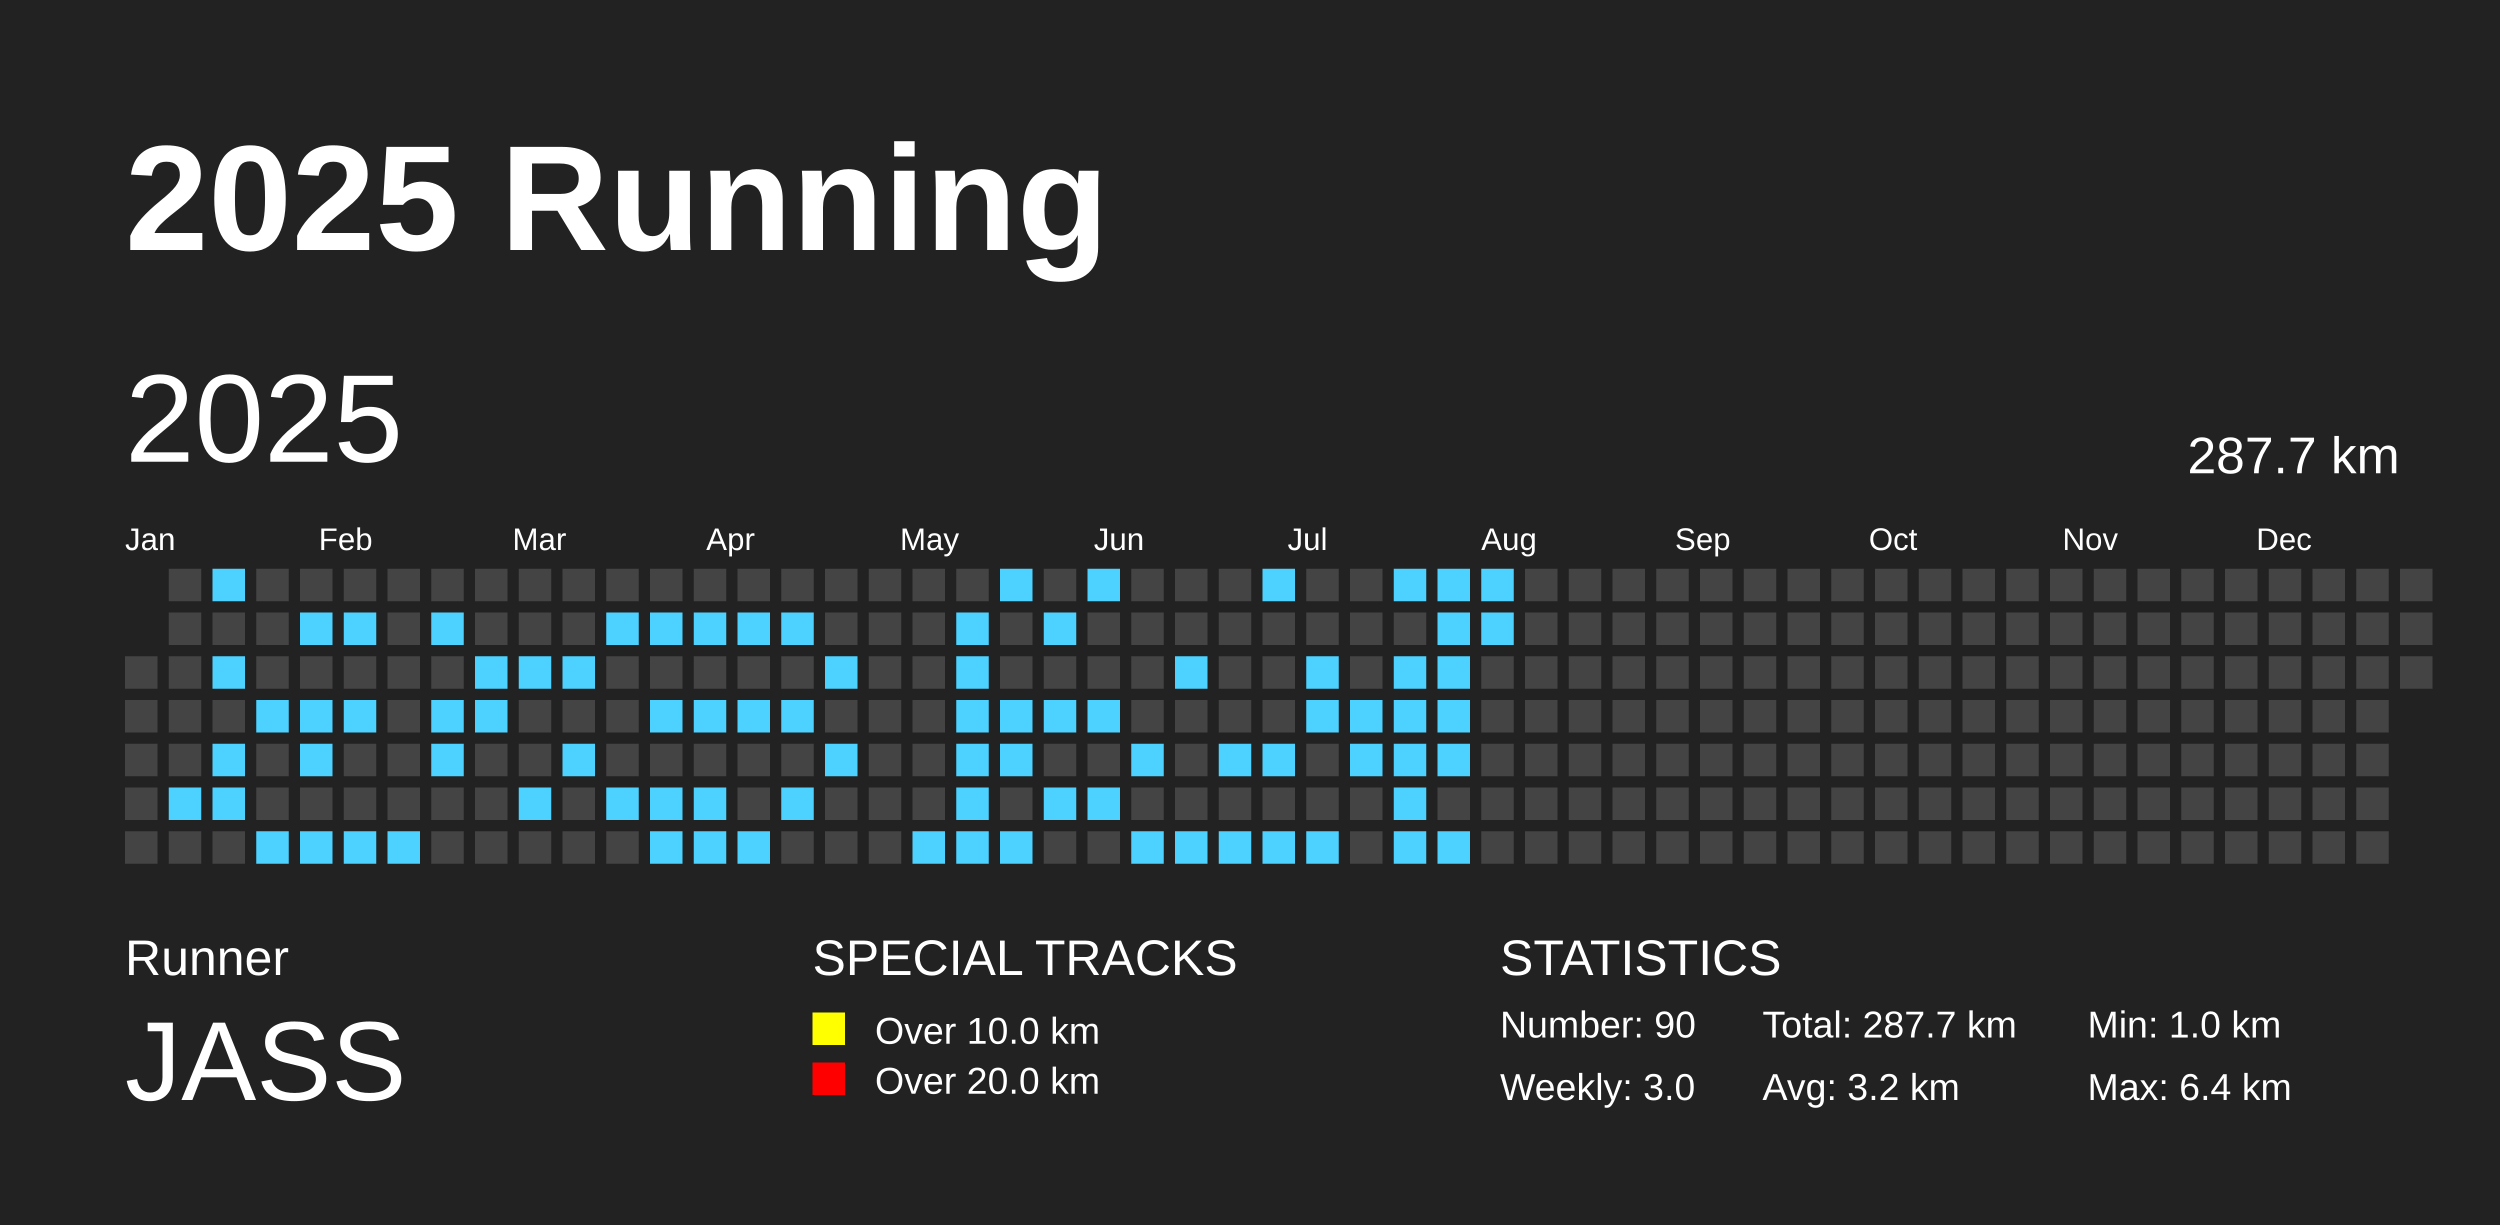
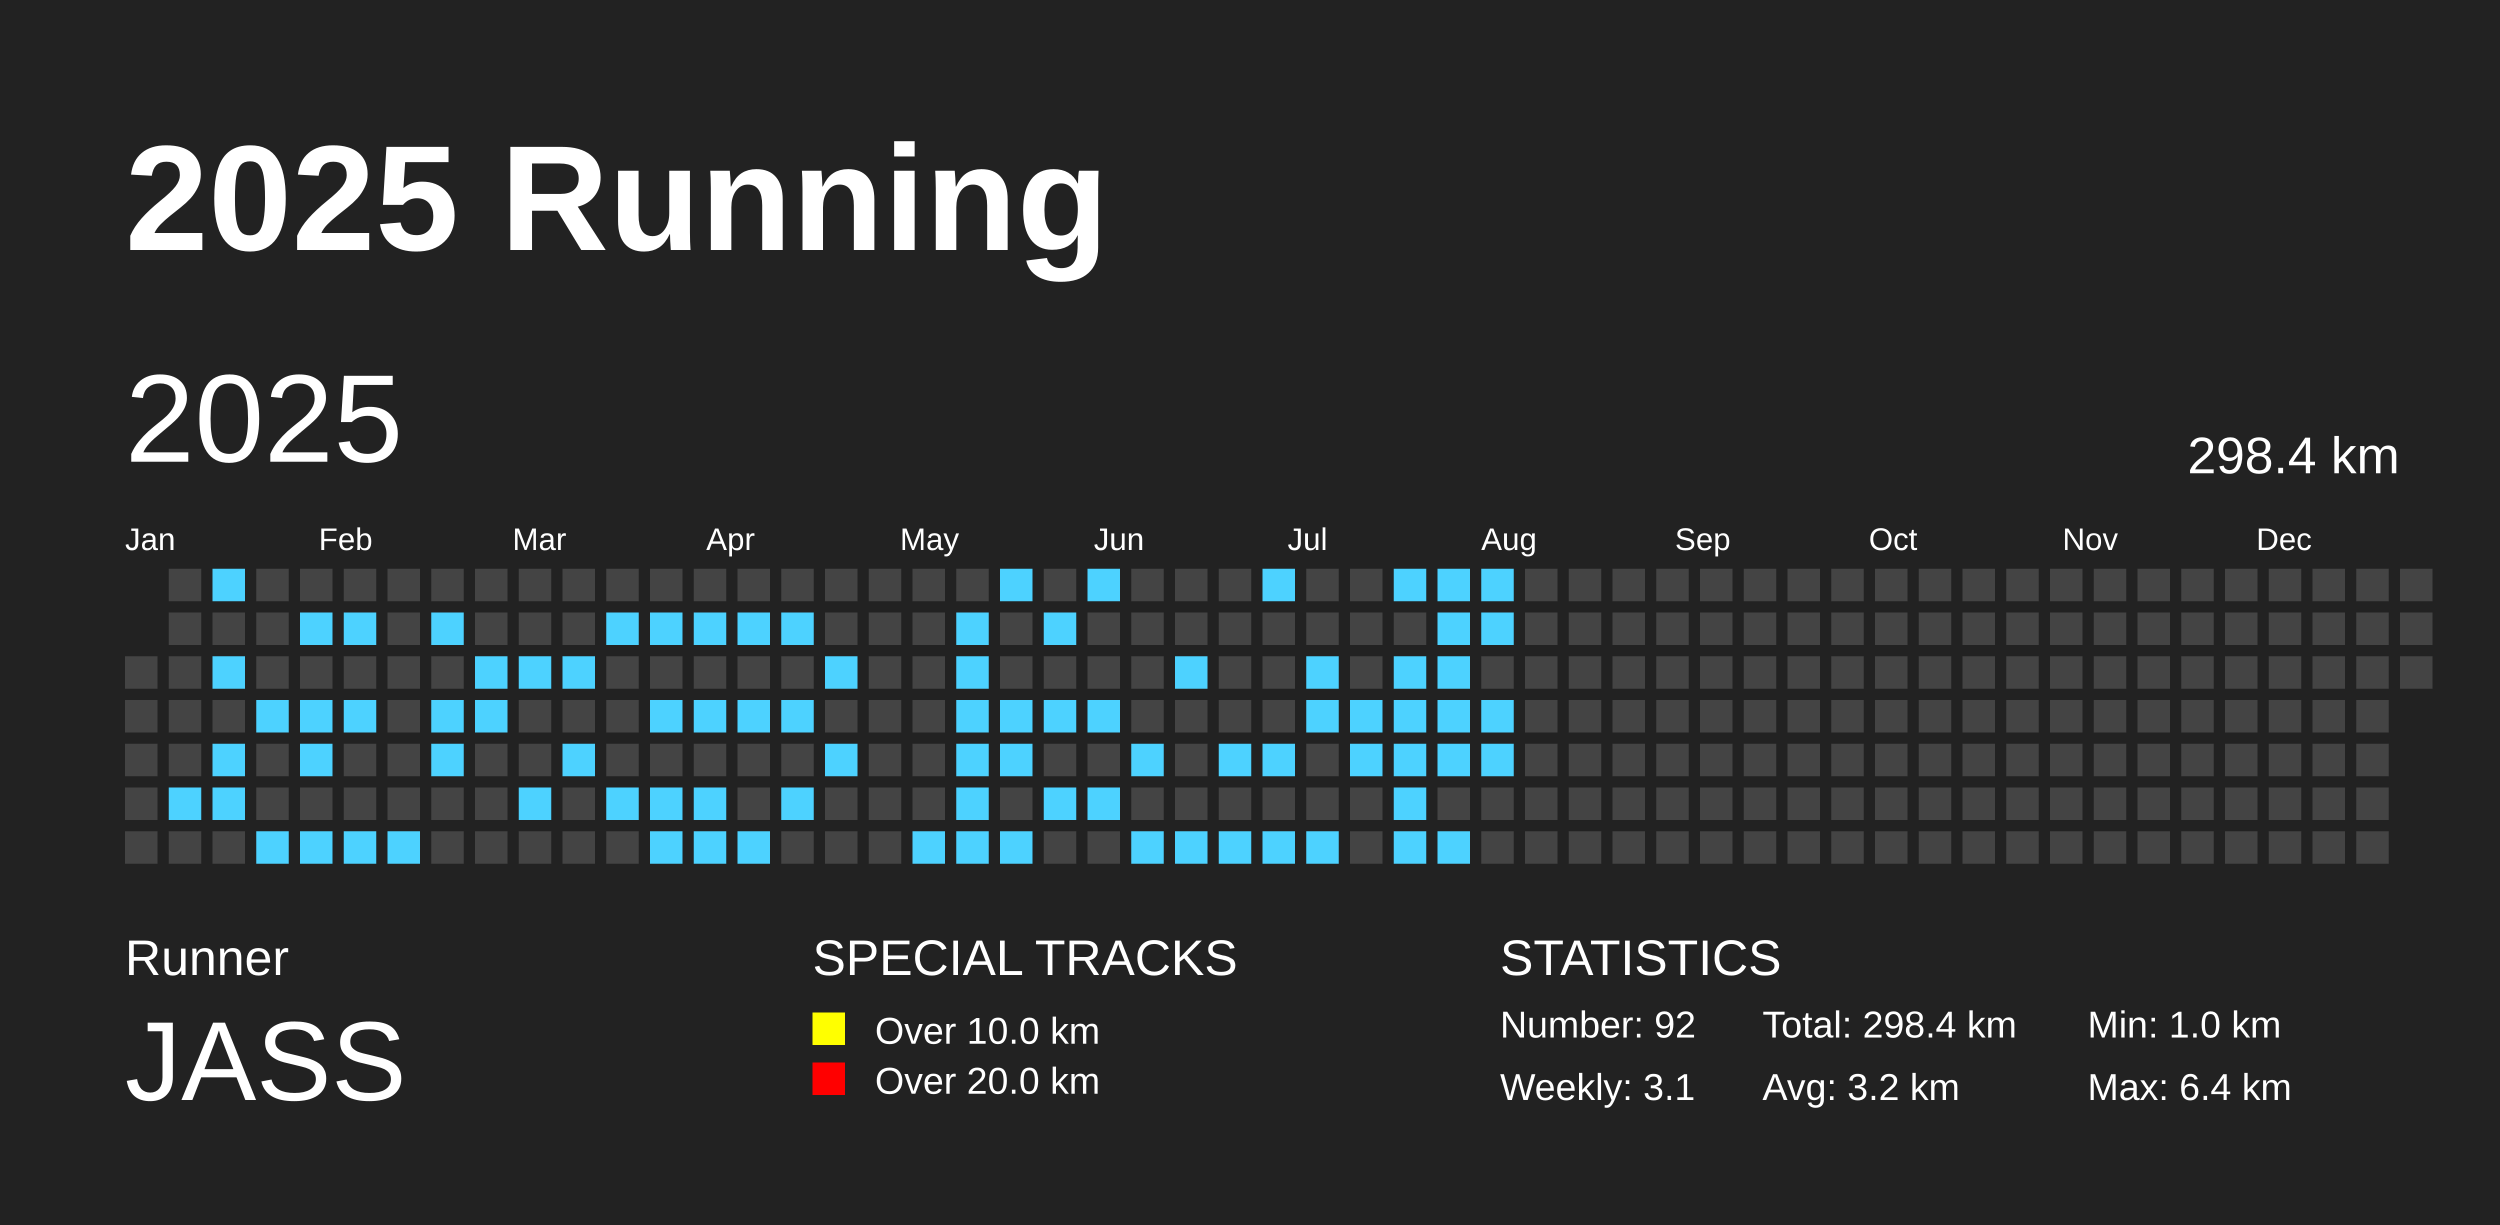
<svg xmlns="http://www.w3.org/2000/svg" baseProfile="full" height="98mm" version="1.1" viewBox="0,0,200,98" width="200mm">
  <defs />
  <rect fill="#222222" height="98" width="200" x="0" y="0" />
  <text fill="#FFFFFF" style="font-size:12px; font-family:Arial; font-weight:bold;" x="10" y="20">2025 Running</text>
  <text fill="#FFFFFF" style="font-size:4px; font-family:Arial" x="10" y="78">Runner</text>
  <text fill="#FFFFFF" style="font-size:9px; font-family:Arial" x="10" y="88">JASS</text>
  <text fill="#FFFFFF" style="font-size:4px; font-family:Arial" x="65" y="78">SPECIAL TRACKS</text>
  <rect fill="yellow" height="2.6" width="2.6" x="65" y="81" />
  <text fill="#FFFFFF" style="font-size:3px; font-family:Arial" x="70" y="83.5">Over 10.0 km</text>
  <rect fill="red" height="2.6" width="2.6" x="65" y="85" />
  <text fill="#FFFFFF" style="font-size:3px; font-family:Arial" x="70" y="87.5">Over 20.0 km</text>
  <text fill="#FFFFFF" style="font-size:4px; font-family:Arial" x="120" y="78">STATISTICS</text>
-   <text fill="#FFFFFF" style="font-size:3px; font-family:Arial" x="120" y="83">Number: 90</text>
-   <text fill="#FFFFFF" style="font-size:3px; font-family:Arial" x="120" y="88">Weekly: 3.0</text>
-   <text fill="#FFFFFF" style="font-size:3px; font-family:Arial" x="141" y="83">Total: 287.7 km</text>
+   <text fill="#FFFFFF" style="font-size:3px; font-family:Arial" x="120" y="83">Number: 92</text>
+   <text fill="#FFFFFF" style="font-size:3px; font-family:Arial" x="120" y="88">Weekly: 3.1</text>
+   <text fill="#FFFFFF" style="font-size:3px; font-family:Arial" x="141" y="83">Total: 298.4 km</text>
  <text fill="#FFFFFF" style="font-size:3px; font-family:Arial" x="141" y="88">Avg: 3.2 km</text>
  <text fill="#FFFFFF" style="font-size:3px; font-family:Arial" x="167" y="83">Min: 1.0 km</text>
  <text fill="#FFFFFF" style="font-size:3px; font-family:Arial" x="167" y="88">Max: 6.4 km</text>
  <text dominant-baseline="hanging" fill="#FFFFFF" style="font-size:10.0px; font-family:Arial;" x="10" y="30">2025</text>
-   <text dominant-baseline="hanging" fill="#FFFFFF" style="font-size:4.125px; font-family:Arial;" x="175" y="35">287.7 km</text>
+   <text dominant-baseline="hanging" fill="#FFFFFF" style="font-size:4.125px; font-family:Arial;" x="175" y="35">298.4 km</text>
  <text fill="#FFFFFF" style="font-size:2.5px; font-family:Arial" x="10.0" y="44">Jan</text>
  <text fill="#FFFFFF" style="font-size:2.5px; font-family:Arial" x="25.5" y="44">Feb</text>
  <text fill="#FFFFFF" style="font-size:2.5px; font-family:Arial" x="41.0" y="44">Mar</text>
  <text fill="#FFFFFF" style="font-size:2.5px; font-family:Arial" x="56.5" y="44">Apr</text>
  <text fill="#FFFFFF" style="font-size:2.5px; font-family:Arial" x="72.0" y="44">May</text>
  <text fill="#FFFFFF" style="font-size:2.5px; font-family:Arial" x="87.5" y="44">Jun</text>
  <text fill="#FFFFFF" style="font-size:2.5px; font-family:Arial" x="103.0" y="44">Jul</text>
  <text fill="#FFFFFF" style="font-size:2.5px; font-family:Arial" x="118.5" y="44">Aug</text>
  <text fill="#FFFFFF" style="font-size:2.5px; font-family:Arial" x="134.0" y="44">Sep</text>
  <text fill="#FFFFFF" style="font-size:2.5px; font-family:Arial" x="149.5" y="44">Oct</text>
  <text fill="#FFFFFF" style="font-size:2.5px; font-family:Arial" x="165.0" y="44">Nov</text>
  <text fill="#FFFFFF" style="font-size:2.5px; font-family:Arial" x="180.5" y="44">Dec</text>
  <rect fill="#444444" height="2.6" width="2.6" x="10.0" y="52.5" />
  <rect fill="#444444" height="2.6" width="2.6" x="10.0" y="56.0" />
  <rect fill="#444444" height="2.6" width="2.6" x="10.0" y="59.5" />
  <rect fill="#444444" height="2.6" width="2.6" x="10.0" y="63.0" />
  <rect fill="#444444" height="2.6" width="2.6" x="10.0" y="66.5" />
  <rect fill="#444444" height="2.6" width="2.6" x="13.5" y="45.5" />
  <rect fill="#444444" height="2.6" width="2.6" x="13.5" y="49.0" />
  <rect fill="#444444" height="2.6" width="2.6" x="13.5" y="52.5" />
  <rect fill="#444444" height="2.6" width="2.6" x="13.5" y="56.0" />
  <rect fill="#444444" height="2.6" width="2.6" x="13.5" y="59.5" />
  <rect fill="#4DD2FF" height="2.6" width="2.6" x="13.5" y="63.0" />
  <rect fill="#444444" height="2.6" width="2.6" x="13.5" y="66.5" />
  <rect fill="#4DD2FF" height="2.6" width="2.6" x="17.0" y="45.5" />
  <rect fill="#444444" height="2.6" width="2.6" x="17.0" y="49.0" />
  <rect fill="#4DD2FF" height="2.6" width="2.6" x="17.0" y="52.5" />
  <rect fill="#444444" height="2.6" width="2.6" x="17.0" y="56.0" />
  <rect fill="#4DD2FF" height="2.6" width="2.6" x="17.0" y="59.5" />
  <rect fill="#4DD2FF" height="2.6" width="2.6" x="17.0" y="63.0" />
  <rect fill="#444444" height="2.6" width="2.6" x="17.0" y="66.5" />
  <rect fill="#444444" height="2.6" width="2.6" x="20.5" y="45.5" />
  <rect fill="#444444" height="2.6" width="2.6" x="20.5" y="49.0" />
  <rect fill="#444444" height="2.6" width="2.6" x="20.5" y="52.5" />
  <rect fill="#4DD2FF" height="2.6" width="2.6" x="20.5" y="56.0" />
  <rect fill="#444444" height="2.6" width="2.6" x="20.5" y="59.5" />
  <rect fill="#444444" height="2.6" width="2.6" x="20.5" y="63.0" />
  <rect fill="#4DD2FF" height="2.6" width="2.6" x="20.5" y="66.5" />
  <rect fill="#444444" height="2.6" width="2.6" x="24.0" y="45.5" />
  <rect fill="#4DD2FF" height="2.6" width="2.6" x="24.0" y="49.0" />
  <rect fill="#444444" height="2.6" width="2.6" x="24.0" y="52.5" />
  <rect fill="#4DD2FF" height="2.6" width="2.6" x="24.0" y="56.0" />
  <rect fill="#4DD2FF" height="2.6" width="2.6" x="24.0" y="59.5" />
  <rect fill="#444444" height="2.6" width="2.6" x="24.0" y="63.0" />
  <rect fill="#4DD2FF" height="2.6" width="2.6" x="24.0" y="66.5" />
  <rect fill="#444444" height="2.6" width="2.6" x="27.5" y="45.5" />
  <rect fill="#4DD2FF" height="2.6" width="2.6" x="27.5" y="49.0" />
  <rect fill="#444444" height="2.6" width="2.6" x="27.5" y="52.5" />
  <rect fill="#4DD2FF" height="2.6" width="2.6" x="27.5" y="56.0" />
  <rect fill="#444444" height="2.6" width="2.6" x="27.5" y="59.5" />
  <rect fill="#444444" height="2.6" width="2.6" x="27.5" y="63.0" />
  <rect fill="#4DD2FF" height="2.6" width="2.6" x="27.5" y="66.5" />
  <rect fill="#444444" height="2.6" width="2.6" x="31.0" y="45.5" />
  <rect fill="#444444" height="2.6" width="2.6" x="31.0" y="49.0" />
  <rect fill="#444444" height="2.6" width="2.6" x="31.0" y="52.5" />
  <rect fill="#444444" height="2.6" width="2.6" x="31.0" y="56.0" />
  <rect fill="#444444" height="2.6" width="2.6" x="31.0" y="59.5" />
  <rect fill="#444444" height="2.6" width="2.6" x="31.0" y="63.0" />
  <rect fill="#4DD2FF" height="2.6" width="2.6" x="31.0" y="66.5" />
  <rect fill="#444444" height="2.6" width="2.6" x="34.5" y="45.5" />
  <rect fill="#4DD2FF" height="2.6" width="2.6" x="34.5" y="49.0" />
  <rect fill="#444444" height="2.6" width="2.6" x="34.5" y="52.5" />
  <rect fill="#4DD2FF" height="2.6" width="2.6" x="34.5" y="56.0" />
  <rect fill="#4DD2FF" height="2.6" width="2.6" x="34.5" y="59.5" />
  <rect fill="#444444" height="2.6" width="2.6" x="34.5" y="63.0" />
  <rect fill="#444444" height="2.6" width="2.6" x="34.5" y="66.5" />
  <rect fill="#444444" height="2.6" width="2.6" x="38.0" y="45.5" />
  <rect fill="#444444" height="2.6" width="2.6" x="38.0" y="49.0" />
  <rect fill="#4DD2FF" height="2.6" width="2.6" x="38.0" y="52.5" />
  <rect fill="#4DD2FF" height="2.6" width="2.6" x="38.0" y="56.0" />
  <rect fill="#444444" height="2.6" width="2.6" x="38.0" y="59.5" />
  <rect fill="#444444" height="2.6" width="2.6" x="38.0" y="63.0" />
  <rect fill="#444444" height="2.6" width="2.6" x="38.0" y="66.5" />
  <rect fill="#444444" height="2.6" width="2.6" x="41.5" y="45.5" />
  <rect fill="#444444" height="2.6" width="2.6" x="41.5" y="49.0" />
  <rect fill="#4DD2FF" height="2.6" width="2.6" x="41.5" y="52.5" />
  <rect fill="#444444" height="2.6" width="2.6" x="41.5" y="56.0" />
  <rect fill="#444444" height="2.6" width="2.6" x="41.5" y="59.5" />
  <rect fill="#4DD2FF" height="2.6" width="2.6" x="41.5" y="63.0" />
  <rect fill="#444444" height="2.6" width="2.6" x="41.5" y="66.5" />
  <rect fill="#444444" height="2.6" width="2.6" x="45.0" y="45.5" />
  <rect fill="#444444" height="2.6" width="2.6" x="45.0" y="49.0" />
  <rect fill="#4DD2FF" height="2.6" width="2.6" x="45.0" y="52.5" />
  <rect fill="#444444" height="2.6" width="2.6" x="45.0" y="56.0" />
  <rect fill="#4DD2FF" height="2.6" width="2.6" x="45.0" y="59.5" />
  <rect fill="#444444" height="2.6" width="2.6" x="45.0" y="63.0" />
  <rect fill="#444444" height="2.6" width="2.6" x="45.0" y="66.5" />
  <rect fill="#444444" height="2.6" width="2.6" x="48.5" y="45.5" />
  <rect fill="#4DD2FF" height="2.6" width="2.6" x="48.5" y="49.0" />
  <rect fill="#444444" height="2.6" width="2.6" x="48.5" y="52.5" />
  <rect fill="#444444" height="2.6" width="2.6" x="48.5" y="56.0" />
  <rect fill="#444444" height="2.6" width="2.6" x="48.5" y="59.5" />
  <rect fill="#4DD2FF" height="2.6" width="2.6" x="48.5" y="63.0" />
  <rect fill="#444444" height="2.6" width="2.6" x="48.5" y="66.5" />
  <rect fill="#444444" height="2.6" width="2.6" x="52.0" y="45.5" />
  <rect fill="#4DD2FF" height="2.6" width="2.6" x="52.0" y="49.0" />
  <rect fill="#444444" height="2.6" width="2.6" x="52.0" y="52.5" />
  <rect fill="#4DD2FF" height="2.6" width="2.6" x="52.0" y="56.0" />
  <rect fill="#444444" height="2.6" width="2.6" x="52.0" y="59.5" />
  <rect fill="#4DD2FF" height="2.6" width="2.6" x="52.0" y="63.0" />
  <rect fill="#4DD2FF" height="2.6" width="2.6" x="52.0" y="66.5" />
  <rect fill="#444444" height="2.6" width="2.6" x="55.5" y="45.5" />
  <rect fill="#4DD2FF" height="2.6" width="2.6" x="55.5" y="49.0" />
  <rect fill="#444444" height="2.6" width="2.6" x="55.5" y="52.5" />
  <rect fill="#4DD2FF" height="2.6" width="2.6" x="55.5" y="56.0" />
  <rect fill="#444444" height="2.6" width="2.6" x="55.5" y="59.5" />
  <rect fill="#4DD2FF" height="2.6" width="2.6" x="55.5" y="63.0" />
  <rect fill="#4DD2FF" height="2.6" width="2.6" x="55.5" y="66.5" />
  <rect fill="#444444" height="2.6" width="2.6" x="59.0" y="45.5" />
  <rect fill="#4DD2FF" height="2.6" width="2.6" x="59.0" y="49.0" />
  <rect fill="#444444" height="2.6" width="2.6" x="59.0" y="52.5" />
  <rect fill="#4DD2FF" height="2.6" width="2.6" x="59.0" y="56.0" />
  <rect fill="#444444" height="2.6" width="2.6" x="59.0" y="59.5" />
  <rect fill="#444444" height="2.6" width="2.6" x="59.0" y="63.0" />
  <rect fill="#4DD2FF" height="2.6" width="2.6" x="59.0" y="66.5" />
  <rect fill="#444444" height="2.6" width="2.6" x="62.5" y="45.5" />
  <rect fill="#4DD2FF" height="2.6" width="2.6" x="62.5" y="49.0" />
  <rect fill="#444444" height="2.6" width="2.6" x="62.5" y="52.5" />
  <rect fill="#4DD2FF" height="2.6" width="2.6" x="62.5" y="56.0" />
  <rect fill="#444444" height="2.6" width="2.6" x="62.5" y="59.5" />
  <rect fill="#4DD2FF" height="2.6" width="2.6" x="62.5" y="63.0" />
  <rect fill="#444444" height="2.6" width="2.6" x="62.5" y="66.5" />
  <rect fill="#444444" height="2.6" width="2.6" x="66.0" y="45.5" />
  <rect fill="#444444" height="2.6" width="2.6" x="66.0" y="49.0" />
  <rect fill="#4DD2FF" height="2.6" width="2.6" x="66.0" y="52.5" />
  <rect fill="#444444" height="2.6" width="2.6" x="66.0" y="56.0" />
  <rect fill="#4DD2FF" height="2.6" width="2.6" x="66.0" y="59.5" />
  <rect fill="#444444" height="2.6" width="2.6" x="66.0" y="63.0" />
  <rect fill="#444444" height="2.6" width="2.6" x="66.0" y="66.5" />
  <rect fill="#444444" height="2.6" width="2.6" x="69.5" y="45.5" />
  <rect fill="#444444" height="2.6" width="2.6" x="69.5" y="49.0" />
  <rect fill="#444444" height="2.6" width="2.6" x="69.5" y="52.5" />
  <rect fill="#444444" height="2.6" width="2.6" x="69.5" y="56.0" />
  <rect fill="#444444" height="2.6" width="2.6" x="69.5" y="59.5" />
  <rect fill="#444444" height="2.6" width="2.6" x="69.5" y="63.0" />
  <rect fill="#444444" height="2.6" width="2.6" x="69.5" y="66.5" />
  <rect fill="#444444" height="2.6" width="2.6" x="73.0" y="45.5" />
  <rect fill="#444444" height="2.6" width="2.6" x="73.0" y="49.0" />
  <rect fill="#444444" height="2.6" width="2.6" x="73.0" y="52.5" />
  <rect fill="#444444" height="2.6" width="2.6" x="73.0" y="56.0" />
  <rect fill="#444444" height="2.6" width="2.6" x="73.0" y="59.5" />
  <rect fill="#444444" height="2.6" width="2.6" x="73.0" y="63.0" />
  <rect fill="#4DD2FF" height="2.6" width="2.6" x="73.0" y="66.5" />
  <rect fill="#444444" height="2.6" width="2.6" x="76.5" y="45.5" />
  <rect fill="#4DD2FF" height="2.6" width="2.6" x="76.5" y="49.0" />
  <rect fill="#4DD2FF" height="2.6" width="2.6" x="76.5" y="52.5" />
  <rect fill="#4DD2FF" height="2.6" width="2.6" x="76.5" y="56.0" />
  <rect fill="#4DD2FF" height="2.6" width="2.6" x="76.5" y="59.5" />
  <rect fill="#4DD2FF" height="2.6" width="2.6" x="76.5" y="63.0" />
  <rect fill="#4DD2FF" height="2.6" width="2.6" x="76.5" y="66.5" />
  <rect fill="#4DD2FF" height="2.6" width="2.6" x="80.0" y="45.5" />
  <rect fill="#444444" height="2.6" width="2.6" x="80.0" y="49.0" />
  <rect fill="#444444" height="2.6" width="2.6" x="80.0" y="52.5" />
  <rect fill="#4DD2FF" height="2.6" width="2.6" x="80.0" y="56.0" />
  <rect fill="#4DD2FF" height="2.6" width="2.6" x="80.0" y="59.5" />
  <rect fill="#444444" height="2.6" width="2.6" x="80.0" y="63.0" />
  <rect fill="#4DD2FF" height="2.6" width="2.6" x="80.0" y="66.5" />
  <rect fill="#444444" height="2.6" width="2.6" x="83.5" y="45.5" />
  <rect fill="#4DD2FF" height="2.6" width="2.6" x="83.5" y="49.0" />
  <rect fill="#444444" height="2.6" width="2.6" x="83.5" y="52.5" />
  <rect fill="#4DD2FF" height="2.6" width="2.6" x="83.5" y="56.0" />
  <rect fill="#444444" height="2.6" width="2.6" x="83.5" y="59.5" />
  <rect fill="#4DD2FF" height="2.6" width="2.6" x="83.5" y="63.0" />
  <rect fill="#444444" height="2.6" width="2.6" x="83.5" y="66.5" />
  <rect fill="#4DD2FF" height="2.6" width="2.6" x="87.0" y="45.5" />
  <rect fill="#444444" height="2.6" width="2.6" x="87.0" y="49.0" />
  <rect fill="#444444" height="2.6" width="2.6" x="87.0" y="52.5" />
  <rect fill="#4DD2FF" height="2.6" width="2.6" x="87.0" y="56.0" />
  <rect fill="#444444" height="2.6" width="2.6" x="87.0" y="59.5" />
  <rect fill="#4DD2FF" height="2.6" width="2.6" x="87.0" y="63.0" />
  <rect fill="#444444" height="2.6" width="2.6" x="87.0" y="66.5" />
  <rect fill="#444444" height="2.6" width="2.6" x="90.5" y="45.5" />
  <rect fill="#444444" height="2.6" width="2.6" x="90.5" y="49.0" />
  <rect fill="#444444" height="2.6" width="2.6" x="90.5" y="52.5" />
  <rect fill="#444444" height="2.6" width="2.6" x="90.5" y="56.0" />
  <rect fill="#4DD2FF" height="2.6" width="2.6" x="90.5" y="59.5" />
  <rect fill="#444444" height="2.6" width="2.6" x="90.5" y="63.0" />
  <rect fill="#4DD2FF" height="2.6" width="2.6" x="90.5" y="66.5" />
  <rect fill="#444444" height="2.6" width="2.6" x="94.0" y="45.5" />
  <rect fill="#444444" height="2.6" width="2.6" x="94.0" y="49.0" />
  <rect fill="#4DD2FF" height="2.6" width="2.6" x="94.0" y="52.5" />
  <rect fill="#444444" height="2.6" width="2.6" x="94.0" y="56.0" />
  <rect fill="#444444" height="2.6" width="2.6" x="94.0" y="59.5" />
  <rect fill="#444444" height="2.6" width="2.6" x="94.0" y="63.0" />
  <rect fill="#4DD2FF" height="2.6" width="2.6" x="94.0" y="66.5" />
  <rect fill="#444444" height="2.6" width="2.6" x="97.5" y="45.5" />
  <rect fill="#444444" height="2.6" width="2.6" x="97.5" y="49.0" />
  <rect fill="#444444" height="2.6" width="2.6" x="97.5" y="52.5" />
  <rect fill="#444444" height="2.6" width="2.6" x="97.5" y="56.0" />
  <rect fill="#4DD2FF" height="2.6" width="2.6" x="97.5" y="59.5" />
  <rect fill="#444444" height="2.6" width="2.6" x="97.5" y="63.0" />
  <rect fill="#4DD2FF" height="2.6" width="2.6" x="97.5" y="66.5" />
  <rect fill="#4DD2FF" height="2.6" width="2.6" x="101.0" y="45.5" />
  <rect fill="#444444" height="2.6" width="2.6" x="101.0" y="49.0" />
  <rect fill="#444444" height="2.6" width="2.6" x="101.0" y="52.5" />
  <rect fill="#444444" height="2.6" width="2.6" x="101.0" y="56.0" />
  <rect fill="#4DD2FF" height="2.6" width="2.6" x="101.0" y="59.5" />
  <rect fill="#444444" height="2.6" width="2.6" x="101.0" y="63.0" />
  <rect fill="#4DD2FF" height="2.6" width="2.6" x="101.0" y="66.5" />
  <rect fill="#444444" height="2.6" width="2.6" x="104.5" y="45.5" />
  <rect fill="#444444" height="2.6" width="2.6" x="104.5" y="49.0" />
  <rect fill="#4DD2FF" height="2.6" width="2.6" x="104.5" y="52.5" />
  <rect fill="#4DD2FF" height="2.6" width="2.6" x="104.5" y="56.0" />
  <rect fill="#444444" height="2.6" width="2.6" x="104.5" y="59.5" />
  <rect fill="#444444" height="2.6" width="2.6" x="104.5" y="63.0" />
  <rect fill="#4DD2FF" height="2.6" width="2.6" x="104.5" y="66.5" />
  <rect fill="#444444" height="2.6" width="2.6" x="108.0" y="45.5" />
  <rect fill="#444444" height="2.6" width="2.6" x="108.0" y="49.0" />
  <rect fill="#444444" height="2.6" width="2.6" x="108.0" y="52.5" />
  <rect fill="#4DD2FF" height="2.6" width="2.6" x="108.0" y="56.0" />
  <rect fill="#4DD2FF" height="2.6" width="2.6" x="108.0" y="59.5" />
  <rect fill="#444444" height="2.6" width="2.6" x="108.0" y="63.0" />
  <rect fill="#444444" height="2.6" width="2.6" x="108.0" y="66.5" />
  <rect fill="#4DD2FF" height="2.6" width="2.6" x="111.5" y="45.5" />
  <rect fill="#444444" height="2.6" width="2.6" x="111.5" y="49.0" />
  <rect fill="#4DD2FF" height="2.6" width="2.6" x="111.5" y="52.5" />
  <rect fill="#4DD2FF" height="2.6" width="2.6" x="111.5" y="56.0" />
  <rect fill="#4DD2FF" height="2.6" width="2.6" x="111.5" y="59.5" />
  <rect fill="#4DD2FF" height="2.6" width="2.6" x="111.5" y="63.0" />
  <rect fill="#4DD2FF" height="2.6" width="2.6" x="111.5" y="66.5" />
  <rect fill="#4DD2FF" height="2.6" width="2.6" x="115.0" y="45.5" />
  <rect fill="#4DD2FF" height="2.6" width="2.6" x="115.0" y="49.0" />
  <rect fill="#4DD2FF" height="2.6" width="2.6" x="115.0" y="52.5" />
  <rect fill="#4DD2FF" height="2.6" width="2.6" x="115.0" y="56.0" />
  <rect fill="#4DD2FF" height="2.6" width="2.6" x="115.0" y="59.5" />
  <rect fill="#444444" height="2.6" width="2.6" x="115.0" y="63.0" />
  <rect fill="#4DD2FF" height="2.6" width="2.6" x="115.0" y="66.5" />
  <rect fill="#4DD2FF" height="2.6" width="2.6" x="118.5" y="45.5" />
  <rect fill="#4DD2FF" height="2.6" width="2.6" x="118.5" y="49.0" />
  <rect fill="#444444" height="2.6" width="2.6" x="118.5" y="52.5" />
-   <rect fill="#444444" height="2.6" width="2.6" x="118.5" y="56.0" />
-   <rect fill="#444444" height="2.6" width="2.6" x="118.5" y="59.5" />
+   <rect fill="#4DD2FF" height="2.6" width="2.6" x="118.5" y="56.0" />
+   <rect fill="#4DD2FF" height="2.6" width="2.6" x="118.5" y="59.5" />
  <rect fill="#444444" height="2.6" width="2.6" x="118.5" y="63.0" />
  <rect fill="#444444" height="2.6" width="2.6" x="118.5" y="66.5" />
  <rect fill="#444444" height="2.6" width="2.6" x="122.0" y="45.5" />
  <rect fill="#444444" height="2.6" width="2.6" x="122.0" y="49.0" />
  <rect fill="#444444" height="2.6" width="2.6" x="122.0" y="52.5" />
  <rect fill="#444444" height="2.6" width="2.6" x="122.0" y="56.0" />
  <rect fill="#444444" height="2.6" width="2.6" x="122.0" y="59.5" />
  <rect fill="#444444" height="2.6" width="2.6" x="122.0" y="63.0" />
  <rect fill="#444444" height="2.6" width="2.6" x="122.0" y="66.5" />
  <rect fill="#444444" height="2.6" width="2.6" x="125.5" y="45.5" />
  <rect fill="#444444" height="2.6" width="2.6" x="125.5" y="49.0" />
  <rect fill="#444444" height="2.6" width="2.6" x="125.5" y="52.5" />
  <rect fill="#444444" height="2.6" width="2.6" x="125.5" y="56.0" />
  <rect fill="#444444" height="2.6" width="2.6" x="125.5" y="59.5" />
  <rect fill="#444444" height="2.6" width="2.6" x="125.5" y="63.0" />
  <rect fill="#444444" height="2.6" width="2.6" x="125.5" y="66.5" />
  <rect fill="#444444" height="2.6" width="2.6" x="129.0" y="45.5" />
  <rect fill="#444444" height="2.6" width="2.6" x="129.0" y="49.0" />
  <rect fill="#444444" height="2.6" width="2.6" x="129.0" y="52.5" />
  <rect fill="#444444" height="2.6" width="2.6" x="129.0" y="56.0" />
  <rect fill="#444444" height="2.6" width="2.6" x="129.0" y="59.5" />
  <rect fill="#444444" height="2.6" width="2.6" x="129.0" y="63.0" />
  <rect fill="#444444" height="2.6" width="2.6" x="129.0" y="66.5" />
  <rect fill="#444444" height="2.6" width="2.6" x="132.5" y="45.5" />
  <rect fill="#444444" height="2.6" width="2.6" x="132.5" y="49.0" />
  <rect fill="#444444" height="2.6" width="2.6" x="132.5" y="52.5" />
  <rect fill="#444444" height="2.6" width="2.6" x="132.5" y="56.0" />
  <rect fill="#444444" height="2.6" width="2.6" x="132.5" y="59.5" />
  <rect fill="#444444" height="2.6" width="2.6" x="132.5" y="63.0" />
  <rect fill="#444444" height="2.6" width="2.6" x="132.5" y="66.5" />
  <rect fill="#444444" height="2.6" width="2.6" x="136.0" y="45.5" />
  <rect fill="#444444" height="2.6" width="2.6" x="136.0" y="49.0" />
  <rect fill="#444444" height="2.6" width="2.6" x="136.0" y="52.5" />
  <rect fill="#444444" height="2.6" width="2.6" x="136.0" y="56.0" />
  <rect fill="#444444" height="2.6" width="2.6" x="136.0" y="59.5" />
  <rect fill="#444444" height="2.6" width="2.6" x="136.0" y="63.0" />
  <rect fill="#444444" height="2.6" width="2.6" x="136.0" y="66.5" />
  <rect fill="#444444" height="2.6" width="2.6" x="139.5" y="45.5" />
  <rect fill="#444444" height="2.6" width="2.6" x="139.5" y="49.0" />
  <rect fill="#444444" height="2.6" width="2.6" x="139.5" y="52.5" />
  <rect fill="#444444" height="2.6" width="2.6" x="139.5" y="56.0" />
  <rect fill="#444444" height="2.6" width="2.6" x="139.5" y="59.5" />
  <rect fill="#444444" height="2.6" width="2.6" x="139.5" y="63.0" />
  <rect fill="#444444" height="2.6" width="2.6" x="139.5" y="66.5" />
  <rect fill="#444444" height="2.6" width="2.6" x="143.0" y="45.5" />
  <rect fill="#444444" height="2.6" width="2.6" x="143.0" y="49.0" />
  <rect fill="#444444" height="2.6" width="2.6" x="143.0" y="52.5" />
  <rect fill="#444444" height="2.6" width="2.6" x="143.0" y="56.0" />
  <rect fill="#444444" height="2.6" width="2.6" x="143.0" y="59.5" />
  <rect fill="#444444" height="2.6" width="2.6" x="143.0" y="63.0" />
  <rect fill="#444444" height="2.6" width="2.6" x="143.0" y="66.5" />
  <rect fill="#444444" height="2.6" width="2.6" x="146.5" y="45.5" />
  <rect fill="#444444" height="2.6" width="2.6" x="146.5" y="49.0" />
  <rect fill="#444444" height="2.6" width="2.6" x="146.5" y="52.5" />
  <rect fill="#444444" height="2.6" width="2.6" x="146.5" y="56.0" />
  <rect fill="#444444" height="2.6" width="2.6" x="146.5" y="59.5" />
  <rect fill="#444444" height="2.6" width="2.6" x="146.5" y="63.0" />
  <rect fill="#444444" height="2.6" width="2.6" x="146.5" y="66.5" />
  <rect fill="#444444" height="2.6" width="2.6" x="150.0" y="45.5" />
  <rect fill="#444444" height="2.6" width="2.6" x="150.0" y="49.0" />
  <rect fill="#444444" height="2.6" width="2.6" x="150.0" y="52.5" />
  <rect fill="#444444" height="2.6" width="2.6" x="150.0" y="56.0" />
  <rect fill="#444444" height="2.6" width="2.6" x="150.0" y="59.5" />
  <rect fill="#444444" height="2.6" width="2.6" x="150.0" y="63.0" />
  <rect fill="#444444" height="2.6" width="2.6" x="150.0" y="66.5" />
  <rect fill="#444444" height="2.6" width="2.6" x="153.5" y="45.5" />
  <rect fill="#444444" height="2.6" width="2.6" x="153.5" y="49.0" />
  <rect fill="#444444" height="2.6" width="2.6" x="153.5" y="52.5" />
  <rect fill="#444444" height="2.6" width="2.6" x="153.5" y="56.0" />
  <rect fill="#444444" height="2.6" width="2.6" x="153.5" y="59.5" />
  <rect fill="#444444" height="2.6" width="2.6" x="153.5" y="63.0" />
  <rect fill="#444444" height="2.6" width="2.6" x="153.5" y="66.5" />
  <rect fill="#444444" height="2.6" width="2.6" x="157.0" y="45.5" />
  <rect fill="#444444" height="2.6" width="2.6" x="157.0" y="49.0" />
  <rect fill="#444444" height="2.6" width="2.6" x="157.0" y="52.5" />
  <rect fill="#444444" height="2.6" width="2.6" x="157.0" y="56.0" />
  <rect fill="#444444" height="2.6" width="2.6" x="157.0" y="59.5" />
  <rect fill="#444444" height="2.6" width="2.6" x="157.0" y="63.0" />
  <rect fill="#444444" height="2.6" width="2.6" x="157.0" y="66.5" />
  <rect fill="#444444" height="2.6" width="2.6" x="160.5" y="45.5" />
  <rect fill="#444444" height="2.6" width="2.6" x="160.5" y="49.0" />
  <rect fill="#444444" height="2.6" width="2.6" x="160.5" y="52.5" />
  <rect fill="#444444" height="2.6" width="2.6" x="160.5" y="56.0" />
  <rect fill="#444444" height="2.6" width="2.6" x="160.5" y="59.5" />
  <rect fill="#444444" height="2.6" width="2.6" x="160.5" y="63.0" />
  <rect fill="#444444" height="2.6" width="2.6" x="160.5" y="66.5" />
  <rect fill="#444444" height="2.6" width="2.6" x="164.0" y="45.5" />
  <rect fill="#444444" height="2.6" width="2.6" x="164.0" y="49.0" />
  <rect fill="#444444" height="2.6" width="2.6" x="164.0" y="52.5" />
  <rect fill="#444444" height="2.6" width="2.6" x="164.0" y="56.0" />
  <rect fill="#444444" height="2.6" width="2.6" x="164.0" y="59.5" />
  <rect fill="#444444" height="2.6" width="2.6" x="164.0" y="63.0" />
  <rect fill="#444444" height="2.6" width="2.6" x="164.0" y="66.5" />
  <rect fill="#444444" height="2.6" width="2.6" x="167.5" y="45.5" />
  <rect fill="#444444" height="2.6" width="2.6" x="167.5" y="49.0" />
  <rect fill="#444444" height="2.6" width="2.6" x="167.5" y="52.5" />
  <rect fill="#444444" height="2.6" width="2.6" x="167.5" y="56.0" />
  <rect fill="#444444" height="2.6" width="2.6" x="167.5" y="59.5" />
  <rect fill="#444444" height="2.6" width="2.6" x="167.5" y="63.0" />
  <rect fill="#444444" height="2.6" width="2.6" x="167.5" y="66.5" />
  <rect fill="#444444" height="2.6" width="2.6" x="171.0" y="45.5" />
  <rect fill="#444444" height="2.6" width="2.6" x="171.0" y="49.0" />
  <rect fill="#444444" height="2.6" width="2.6" x="171.0" y="52.5" />
  <rect fill="#444444" height="2.6" width="2.6" x="171.0" y="56.0" />
  <rect fill="#444444" height="2.6" width="2.6" x="171.0" y="59.5" />
  <rect fill="#444444" height="2.6" width="2.6" x="171.0" y="63.0" />
  <rect fill="#444444" height="2.6" width="2.6" x="171.0" y="66.5" />
  <rect fill="#444444" height="2.6" width="2.6" x="174.5" y="45.5" />
  <rect fill="#444444" height="2.6" width="2.6" x="174.5" y="49.0" />
  <rect fill="#444444" height="2.6" width="2.6" x="174.5" y="52.5" />
  <rect fill="#444444" height="2.6" width="2.6" x="174.5" y="56.0" />
  <rect fill="#444444" height="2.6" width="2.6" x="174.5" y="59.5" />
  <rect fill="#444444" height="2.6" width="2.6" x="174.5" y="63.0" />
  <rect fill="#444444" height="2.6" width="2.6" x="174.5" y="66.5" />
  <rect fill="#444444" height="2.6" width="2.6" x="178.0" y="45.5" />
  <rect fill="#444444" height="2.6" width="2.6" x="178.0" y="49.0" />
  <rect fill="#444444" height="2.6" width="2.6" x="178.0" y="52.5" />
  <rect fill="#444444" height="2.6" width="2.6" x="178.0" y="56.0" />
  <rect fill="#444444" height="2.6" width="2.6" x="178.0" y="59.5" />
  <rect fill="#444444" height="2.6" width="2.6" x="178.0" y="63.0" />
  <rect fill="#444444" height="2.6" width="2.6" x="178.0" y="66.5" />
  <rect fill="#444444" height="2.6" width="2.6" x="181.5" y="45.5" />
  <rect fill="#444444" height="2.6" width="2.6" x="181.5" y="49.0" />
  <rect fill="#444444" height="2.6" width="2.6" x="181.5" y="52.5" />
  <rect fill="#444444" height="2.6" width="2.6" x="181.5" y="56.0" />
  <rect fill="#444444" height="2.6" width="2.6" x="181.5" y="59.5" />
  <rect fill="#444444" height="2.6" width="2.6" x="181.5" y="63.0" />
  <rect fill="#444444" height="2.6" width="2.6" x="181.5" y="66.5" />
  <rect fill="#444444" height="2.6" width="2.6" x="185.0" y="45.5" />
  <rect fill="#444444" height="2.6" width="2.6" x="185.0" y="49.0" />
  <rect fill="#444444" height="2.6" width="2.6" x="185.0" y="52.5" />
  <rect fill="#444444" height="2.6" width="2.6" x="185.0" y="56.0" />
  <rect fill="#444444" height="2.6" width="2.6" x="185.0" y="59.5" />
  <rect fill="#444444" height="2.6" width="2.6" x="185.0" y="63.0" />
  <rect fill="#444444" height="2.6" width="2.6" x="185.0" y="66.5" />
  <rect fill="#444444" height="2.6" width="2.6" x="188.5" y="45.5" />
  <rect fill="#444444" height="2.6" width="2.6" x="188.5" y="49.0" />
  <rect fill="#444444" height="2.6" width="2.6" x="188.5" y="52.5" />
  <rect fill="#444444" height="2.6" width="2.6" x="188.5" y="56.0" />
  <rect fill="#444444" height="2.6" width="2.6" x="188.5" y="59.5" />
  <rect fill="#444444" height="2.6" width="2.6" x="188.5" y="63.0" />
  <rect fill="#444444" height="2.6" width="2.6" x="188.5" y="66.5" />
  <rect fill="#444444" height="2.6" width="2.6" x="192.0" y="45.5" />
  <rect fill="#444444" height="2.6" width="2.6" x="192.0" y="49.0" />
  <rect fill="#444444" height="2.6" width="2.6" x="192.0" y="52.5" />
</svg>
